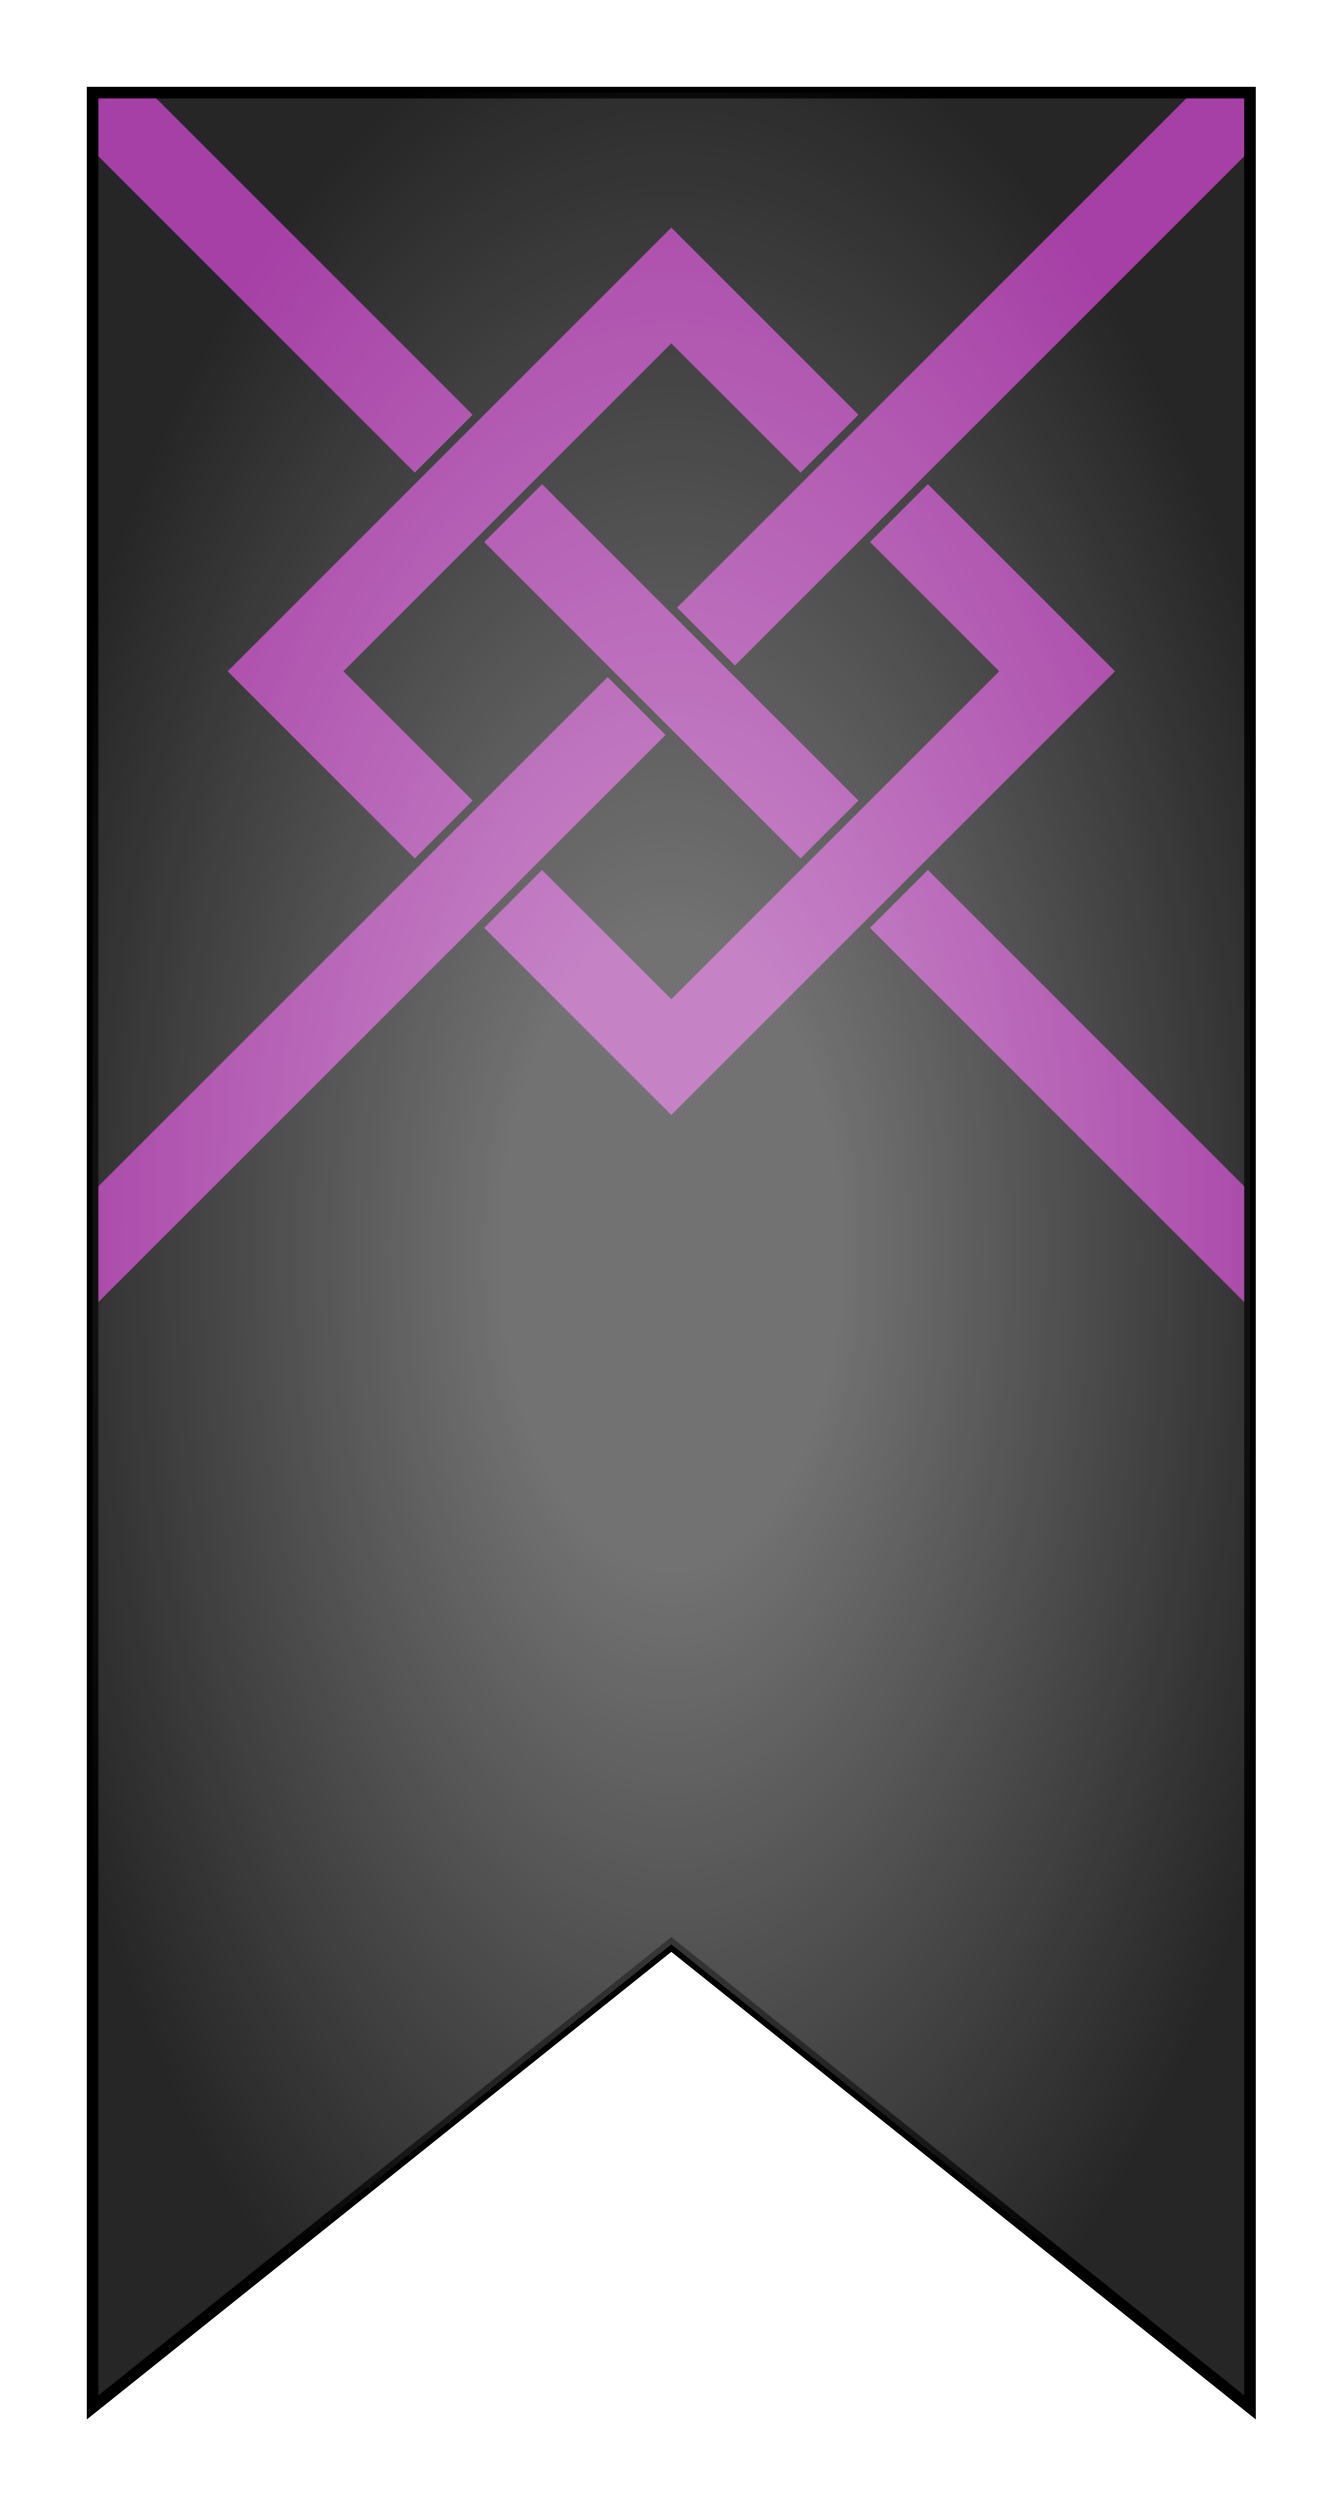
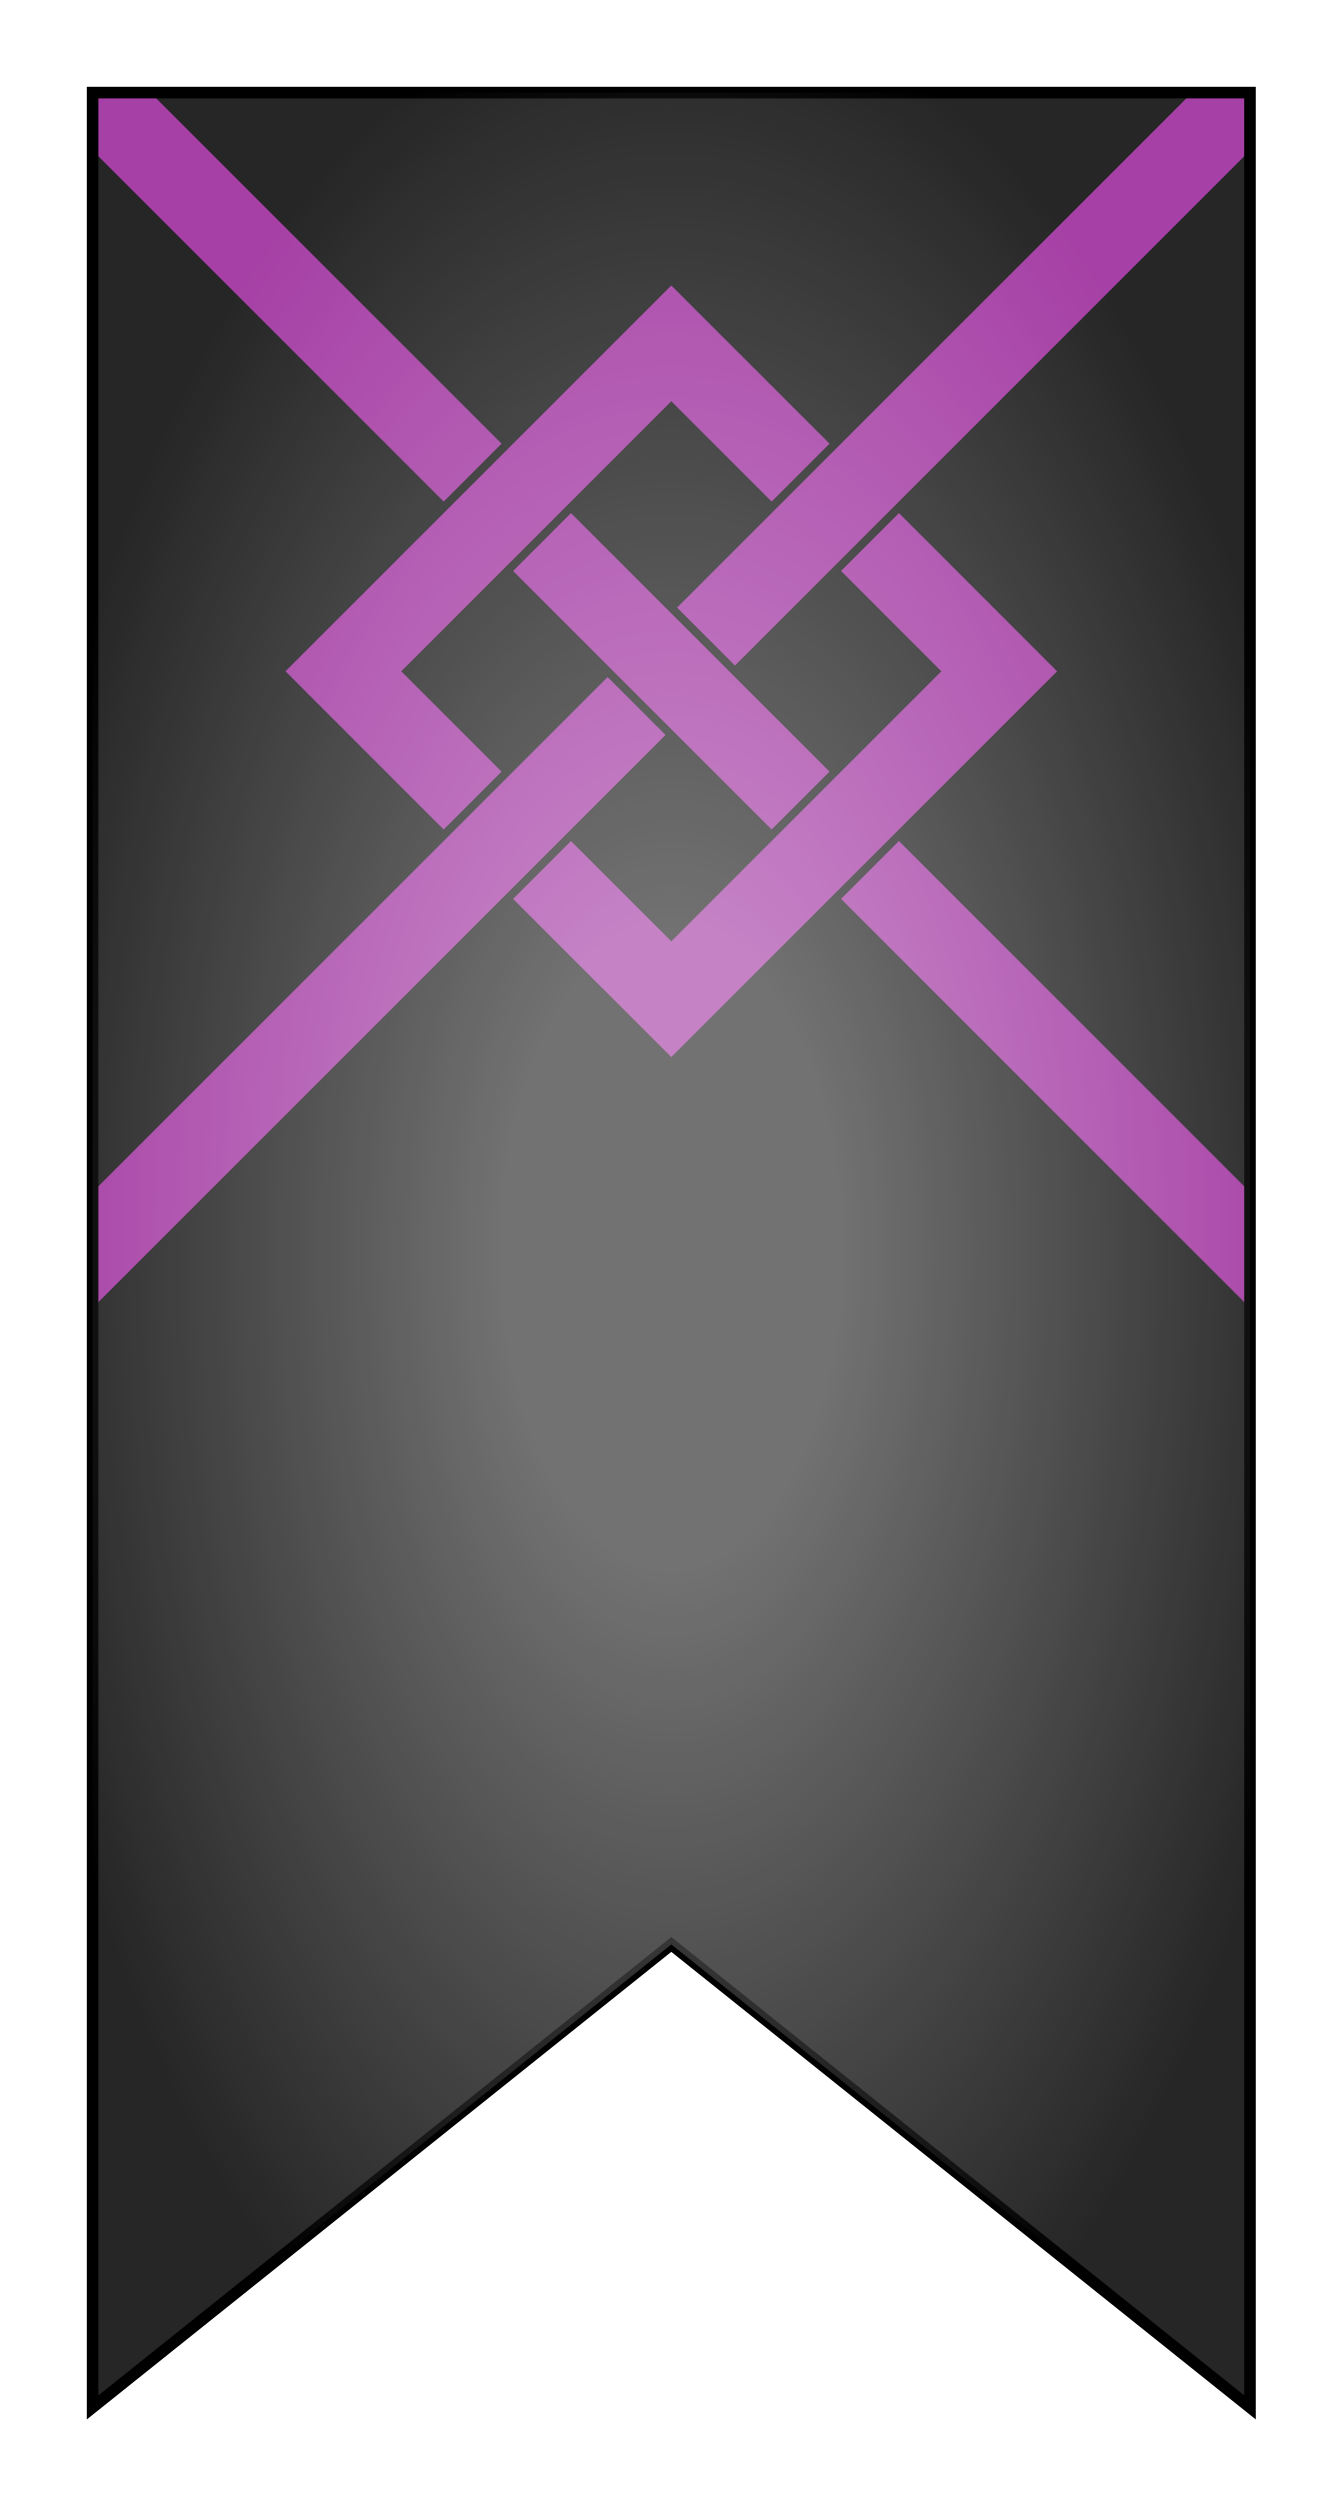
<svg xmlns="http://www.w3.org/2000/svg" height="216.0" width="116.0">
  <defs>
    <clipPath id="contour">
      <path d="M 8.0,8.0 L 108.0,8.0 L 108.0,208.0 L 58.0,168.0 L 8.0,208.0 L 8.0,8.0 Z" />
    </clipPath>
    <radialGradient id="lighting">
      <stop offset="25%" stop-color="white" stop-opacity="35%" />
      <stop offset="100%" stop-color="white" stop-opacity="0%" />
    </radialGradient>
  </defs>
  <g transform="translate(8.0,8.0)">
    <path d="M 0.0,0.0 L 100.0,0.0 L 100.0,200.0 L 50.0,160.0 L 0.0,200.0 L 0.0,0.0 Z" style="fill: rgb(38, 38, 38); stroke-width: 1px; stroke: none;" />
-     <path d="M 0.0,0.0 L 0.0,5.0 L 27.833,32.833 L 32.833,27.833 L 5.0,0.0 L 0.0,0.0 Z" style="fill: rgb(166, 64, 166); stroke-width: 1px; stroke: none;" />
-     <path d="M 38.833,33.833 L 33.833,38.833 L 61.167,66.167 L 66.167,61.167 L 38.833,33.833 L 38.833,33.833 Z" style="fill: rgb(166, 64, 166); stroke-width: 1px; stroke: none;" />
-     <path d="M 72.167,67.167 L 67.167,72.167 L 100.0,105.0 L 100.0,95.0 L 72.167,67.167 L 72.167,67.167 Z" style="fill: rgb(166, 64, 166); stroke-width: 1px; stroke: none;" />
+     <path d="M 0.0,0.0 L 0.0,5.0 L 30.333,35.333 L 35.333,30.333 L 5.0,0.0 L 0.0,0.0 Z" style="fill: rgb(166, 64, 166); stroke-width: 1px; stroke: none;" />
+     <path d="M 41.333,36.333 L 36.333,41.333 L 58.667,63.667 L 63.667,58.667 L 41.333,36.333 L 41.333,36.333 Z" style="fill: rgb(166, 64, 166); stroke-width: 1px; stroke: none;" />
+     <path d="M 69.667,64.667 L 64.667,69.667 L 100.0,105.0 L 100.0,95.0 L 69.667,64.667 L 69.667,64.667 Z" style="fill: rgb(166, 64, 166); stroke-width: 1px; stroke: none;" />
    <path d="M 95.0,0.0 L 50.5,44.5 L 55.5,49.5 L 100.0,5.0 L 100.0,0.0 L 95.0,0.0 Z" style="fill: rgb(166, 64, 166); stroke-width: 1px; stroke: none;" />
    <path d="M 44.5,50.5 L 0.0,95.0 L 0.0,105.0 L 49.5,55.5 L 44.5,50.5 L 44.5,50.5 Z" style="fill: rgb(166, 64, 166); stroke-width: 1px; stroke: none;" />
-     <path d="M 50.0,11.667 L 11.667,50.0 L 27.833,66.167 L 32.833,61.167 L 21.667,50.0 L 50.0,21.667 L 61.167,32.833 L 66.167,27.833 L 50.0,11.667 L 50.0,11.667 Z" style="fill: rgb(166, 64, 166); stroke-width: 1px; stroke: none;" />
-     <path d="M 72.167,33.833 L 67.167,38.833 L 78.333,50.0 L 50.0,78.333 L 38.833,67.167 L 33.833,72.167 L 50.0,88.333 L 88.333,50.0 L 72.167,33.833 L 72.167,33.833 Z" style="fill: rgb(166, 64, 166); stroke-width: 1px; stroke: none;" />
+     <path d="M 50.0,16.667 L 16.667,50.0 L 30.333,63.667 L 35.333,58.667 L 26.667,50.0 L 50.0,26.667 L 58.667,35.333 L 63.667,30.333 L 50.0,16.667 L 50.0,16.667 Z" style="fill: rgb(166, 64, 166); stroke-width: 1px; stroke: none;" />
+     <path d="M 69.667,36.333 L 64.667,41.333 L 73.333,50.0 L 50.0,73.333 L 41.333,64.667 L 36.333,69.667 L 50.0,83.333 L 83.333,50.0 L 69.667,36.333 L 69.667,36.333 Z" style="fill: rgb(166, 64, 166); stroke-width: 1px; stroke: none;" />
    <path d="M 0.0,0.0 L 100.0,0.0 L 100.0,200.0 L 50.0,160.0 L 0.0,200.0 L 0.0,0.0 Z" style="fill: none; stroke-width: 1px; stroke: rgb(0, 0, 0);" />
  </g>
  <rect clip-path="url(#contour)" fill="url(#lighting)" height="216.0" width="116.0" x="0.0" y="0.0" />
</svg>
